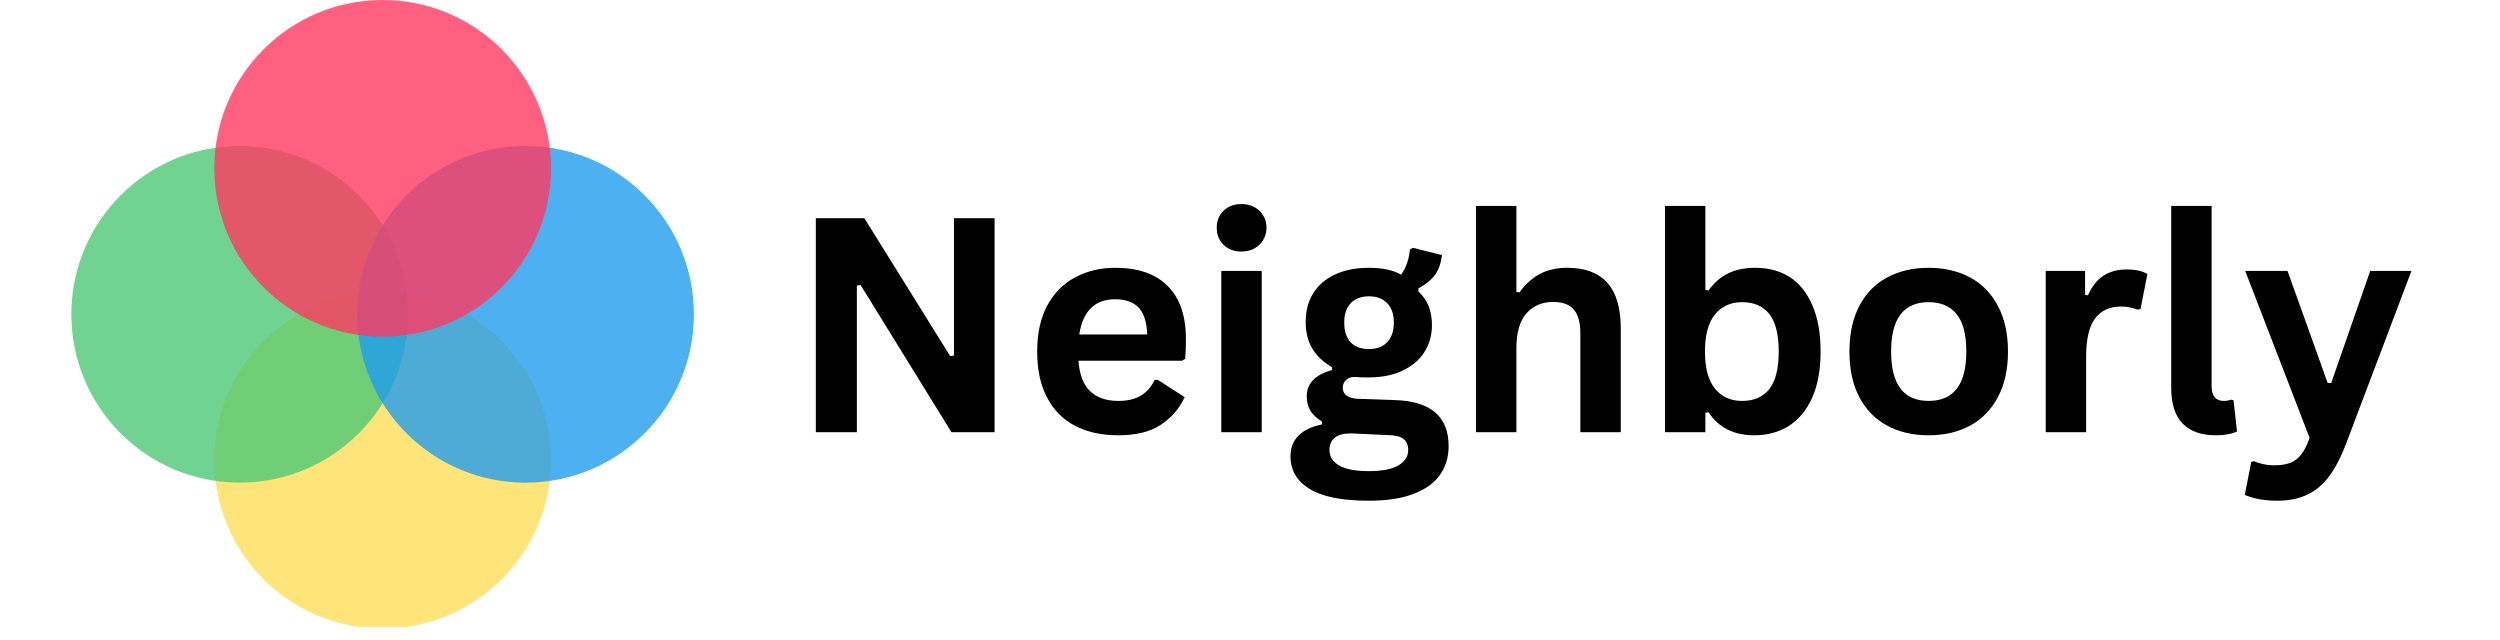
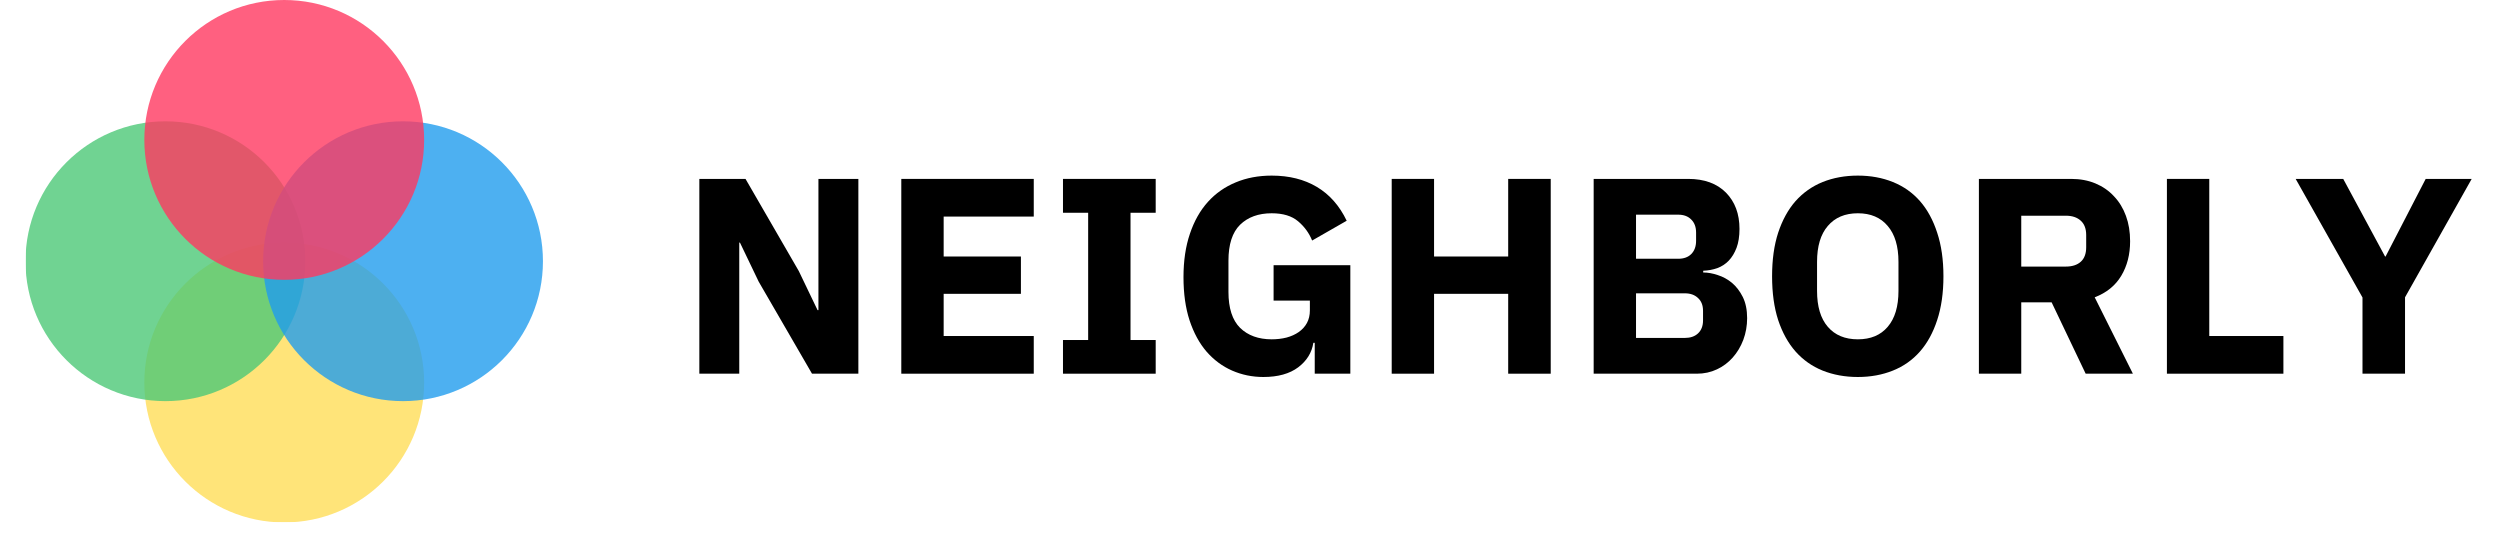
- <svg xmlns="http://www.w3.org/2000/svg" width="250" zoomAndPan="magnify" viewBox="0 0 187.5 48" height="64" preserveAspectRatio="xMidYMid meet" version="1.0">
+ <svg xmlns="http://www.w3.org/2000/svg" width="300" zoomAndPan="magnify" viewBox="0 0 224.88 48" height="64" preserveAspectRatio="xMidYMid meet" version="1.0">
  <defs>
-     <filter x="0%" y="0%" width="100%" height="100%" id="71312ce297">
+     <filter x="0%" y="0%" width="100%" height="100%" id="8649a2ce3e">
      <feColorMatrix values="0 0 0 0 1 0 0 0 0 1 0 0 0 0 1 0 0 0 1 0" color-interpolation-filters="sRGB" />
    </filter>
    <g />
-     <clipPath id="f5cd699618">
-       <path d="M 16 21 L 42 21 L 42 47.02 L 16 47.02 Z M 16 21 " clip-rule="nonzero" />
+     <clipPath id="46a9da7d7d">
+       <path d="M 12 21 L 39 21 L 39 47.02 L 12 47.02 Z M 12 21 " clip-rule="nonzero" />
    </clipPath>
-     <mask id="733a79e253">
-       <g filter="url(#71312ce297)">
-         <rect x="-18.75" width="225" fill="#000000" y="-4.8" height="57.6" fill-opacity="0.8" />
+     <mask id="359b018740">
+       <g filter="url(#8649a2ce3e)">
+         <rect x="-22.488" width="269.856" fill="#000000" y="-4.8" height="57.6" fill-opacity="0.8" />
      </g>
    </mask>
-     <clipPath id="749e1db060">
-       <path d="M 0.074 0.895 L 25.324 0.895 L 25.324 26.02 L 0.074 26.02 Z M 0.074 0.895 " clip-rule="nonzero" />
+     <clipPath id="8867d1efac">
+       <path d="M 0.93 0.836 L 26.113 0.836 L 26.113 26.02 L 0.93 26.02 Z M 0.93 0.836 " clip-rule="nonzero" />
    </clipPath>
-     <clipPath id="4a45332fd4">
-       <path d="M 12.699 0.895 C 5.727 0.895 0.074 6.547 0.074 13.52 C 0.074 20.492 5.727 26.145 12.699 26.145 C 19.672 26.145 25.324 20.492 25.324 13.52 C 25.324 6.547 19.672 0.895 12.699 0.895 " clip-rule="nonzero" />
+     <clipPath id="f0f25a59a6">
+       <path d="M 13.52 0.836 C 6.566 0.836 0.93 6.473 0.93 13.43 C 0.93 20.383 6.566 26.02 13.52 26.02 C 20.473 26.02 26.113 20.383 26.113 13.43 C 26.113 6.473 20.473 0.836 13.52 0.836 " clip-rule="nonzero" />
    </clipPath>
-     <clipPath id="7eda000b5a">
+     <clipPath id="e008d63432">
+       <rect x="0" width="27" y="0" height="27" />
+     </clipPath>
+     <clipPath id="6ec299c996">
+       <path d="M 2.234 10 L 28 10 L 28 37 L 2.234 37 Z M 2.234 10 " clip-rule="nonzero" />
+     </clipPath>
+     <mask id="3b899c9518">
+       <g filter="url(#8649a2ce3e)">
+         <rect x="-22.488" width="269.856" fill="#000000" y="-4.8" height="57.6" fill-opacity="0.8" />
+       </g>
+     </mask>
+     <clipPath id="905a75413c">
+       <path d="M 0.234 0.918 L 25.418 0.918 L 25.418 26.102 L 0.234 26.102 Z M 0.234 0.918 " clip-rule="nonzero" />
+     </clipPath>
+     <clipPath id="ad1c1654f2">
+       <path d="M 12.828 0.918 C 5.875 0.918 0.234 6.555 0.234 13.512 C 0.234 20.465 5.875 26.102 12.828 26.102 C 19.781 26.102 25.418 20.465 25.418 13.512 C 25.418 6.555 19.781 0.918 12.828 0.918 " clip-rule="nonzero" />
+     </clipPath>
+     <clipPath id="960c3b3831">
      <rect x="0" width="26" y="0" height="27" />
    </clipPath>
-     <mask id="367d7d8d59">
-       <g filter="url(#71312ce297)">
-         <rect x="-18.75" width="225" fill="#000000" y="-4.8" height="57.6" fill-opacity="0.8" />
+     <mask id="ef30bc4efd">
+       <g filter="url(#8649a2ce3e)">
+         <rect x="-22.488" width="269.856" fill="#000000" y="-4.8" height="57.6" fill-opacity="0.8" />
      </g>
    </mask>
-     <clipPath id="283c7eae2c">
-       <path d="M 0.352 0.949 L 25.602 0.949 L 25.602 26.199 L 0.352 26.199 Z M 0.352 0.949 " clip-rule="nonzero" />
+     <clipPath id="b8ad271ef6">
+       <path d="M 0.621 0.918 L 25.805 0.918 L 25.805 26.102 L 0.621 26.102 Z M 0.621 0.918 " clip-rule="nonzero" />
    </clipPath>
-     <clipPath id="e60898211d">
-       <path d="M 12.977 0.949 C 6.004 0.949 0.352 6.602 0.352 13.574 C 0.352 20.547 6.004 26.199 12.977 26.199 C 19.949 26.199 25.602 20.547 25.602 13.574 C 25.602 6.602 19.949 0.949 12.977 0.949 " clip-rule="nonzero" />
+     <clipPath id="e28995558f">
+       <path d="M 13.211 0.918 C 6.258 0.918 0.621 6.555 0.621 13.512 C 0.621 20.465 6.258 26.102 13.211 26.102 C 20.168 26.102 25.805 20.465 25.805 13.512 C 25.805 6.555 20.168 0.918 13.211 0.918 " clip-rule="nonzero" />
    </clipPath>
-     <clipPath id="5dc13174ce">
-       <rect x="0" width="26" y="0" height="27" />
+     <clipPath id="b0cc9c9840">
+       <rect x="0" width="27" y="0" height="27" />
    </clipPath>
-     <mask id="cc3b79d0ab">
-       <g filter="url(#71312ce297)">
-         <rect x="-18.75" width="225" fill="#000000" y="-4.8" height="57.6" fill-opacity="0.8" />
+     <mask id="95e31dae70">
+       <g filter="url(#8649a2ce3e)">
+         <rect x="-22.488" width="269.856" fill="#000000" y="-4.8" height="57.6" fill-opacity="0.8" />
      </g>
    </mask>
-     <clipPath id="8946fae487">
-       <path d="M 0.793 0.949 L 26.043 0.949 L 26.043 26.199 L 0.793 26.199 Z M 0.793 0.949 " clip-rule="nonzero" />
+     <clipPath id="eef9e31ffd">
+       <path d="M 0.93 0 L 26.113 0 L 26.113 25.184 L 0.93 25.184 Z M 0.93 0 " clip-rule="nonzero" />
    </clipPath>
-     <clipPath id="b4032b3528">
-       <path d="M 13.418 0.949 C 6.445 0.949 0.793 6.602 0.793 13.574 C 0.793 20.547 6.445 26.199 13.418 26.199 C 20.391 26.199 26.043 20.547 26.043 13.574 C 26.043 6.602 20.391 0.949 13.418 0.949 " clip-rule="nonzero" />
+     <clipPath id="b45ed7f477">
+       <path d="M 13.52 0 C 6.566 0 0.93 5.637 0.93 12.59 C 0.93 19.547 6.566 25.184 13.52 25.184 C 20.473 25.184 26.113 19.547 26.113 12.59 C 26.113 5.637 20.473 0 13.52 0 " clip-rule="nonzero" />
    </clipPath>
-     <clipPath id="f3b191486d">
-       <rect x="0" width="27" y="0" height="27" />
+     <clipPath id="c8dbee6b57">
+       <rect x="0" width="27" y="0" height="26" />
    </clipPath>
-     <mask id="a14dd8b88b">
-       <g filter="url(#71312ce297)">
-         <rect x="-18.75" width="225" fill="#000000" y="-4.8" height="57.6" fill-opacity="0.8" />
-       </g>
-     </mask>
-     <clipPath id="5095cb402d">
-       <path d="M 0.074 0 L 25.324 0 L 25.324 25.25 L 0.074 25.25 Z M 0.074 0 " clip-rule="nonzero" />
-     </clipPath>
-     <clipPath id="54fcd44111">
-       <path d="M 12.699 0 C 5.727 0 0.074 5.652 0.074 12.625 C 0.074 19.598 5.727 25.25 12.699 25.25 C 19.672 25.25 25.324 19.598 25.324 12.625 C 25.324 5.652 19.672 0 12.699 0 " clip-rule="nonzero" />
-     </clipPath>
-     <clipPath id="614b261b6e">
-       <rect x="0" width="26" y="0" height="26" />
+     <clipPath id="93affcd874">
+       <path d="M 206 16 L 222.527 16 L 222.527 34 L 206 34 Z M 206 16 " clip-rule="nonzero" />
    </clipPath>
  </defs>
-   <g clip-path="url(#f5cd699618)">
-     <g mask="url(#733a79e253)">
-       <g transform="matrix(1, 0, 0, 1, 16, 21)">
-         <g clip-path="url(#7eda000b5a)">
-           <g clip-path="url(#749e1db060)">
-             <g clip-path="url(#4a45332fd4)">
-               <path fill="#ffdd57" d="M 0.074 0.895 L 25.324 0.895 L 25.324 26.145 L 0.074 26.145 Z M 0.074 0.895 " fill-opacity="1" fill-rule="nonzero" />
+   <g clip-path="url(#46a9da7d7d)">
+     <g mask="url(#359b018740)">
+       <g transform="matrix(1, 0, 0, 1, 12, 21)">
+         <g clip-path="url(#e008d63432)">
+           <g clip-path="url(#8867d1efac)">
+             <g clip-path="url(#f0f25a59a6)">
+               <path fill="#ffdd57" d="M 0.93 0.836 L 26.113 0.836 L 26.113 26.02 L 0.93 26.02 Z M 0.93 0.836 " fill-opacity="1" fill-rule="nonzero" />
            </g>
          </g>
        </g>
      </g>
    </g>
  </g>
-   <g mask="url(#367d7d8d59)">
-     <g transform="matrix(1, 0, 0, 1, 5, 10)">
-       <g clip-path="url(#5dc13174ce)">
-         <g clip-path="url(#283c7eae2c)">
-           <g clip-path="url(#e60898211d)">
-             <path fill="#4cc877" d="M 0.352 0.949 L 25.602 0.949 L 25.602 26.199 L 0.352 26.199 Z M 0.352 0.949 " fill-opacity="1" fill-rule="nonzero" />
+   <g clip-path="url(#6ec299c996)">
+     <g mask="url(#3b899c9518)">
+       <g transform="matrix(1, 0, 0, 1, 2, 10)">
+         <g clip-path="url(#960c3b3831)">
+           <g clip-path="url(#905a75413c)">
+             <g clip-path="url(#ad1c1654f2)">
+               <path fill="#4cc877" d="M 0.234 0.918 L 25.418 0.918 L 25.418 26.102 L 0.234 26.102 Z M 0.234 0.918 " fill-opacity="1" fill-rule="nonzero" />
+             </g>
          </g>
        </g>
      </g>
    </g>
  </g>
-   <g mask="url(#cc3b79d0ab)">
-     <g transform="matrix(1, 0, 0, 1, 26, 10)">
-       <g clip-path="url(#f3b191486d)">
-         <g clip-path="url(#8946fae487)">
-           <g clip-path="url(#b4032b3528)">
-             <path fill="#209cee" d="M 0.793 0.949 L 26.043 0.949 L 26.043 26.199 L 0.793 26.199 Z M 0.793 0.949 " fill-opacity="1" fill-rule="nonzero" />
+   <g mask="url(#ef30bc4efd)">
+     <g transform="matrix(1, 0, 0, 1, 23, 10)">
+       <g clip-path="url(#b0cc9c9840)">
+         <g clip-path="url(#b8ad271ef6)">
+           <g clip-path="url(#e28995558f)">
+             <path fill="#209cee" d="M 0.621 0.918 L 25.805 0.918 L 25.805 26.102 L 0.621 26.102 Z M 0.621 0.918 " fill-opacity="1" fill-rule="nonzero" />
          </g>
        </g>
      </g>
    </g>
  </g>
-   <g mask="url(#a14dd8b88b)">
-     <g transform="matrix(1, 0, 0, 1, 16, 0.000000000000005041)">
-       <g clip-path="url(#614b261b6e)">
-         <g clip-path="url(#5095cb402d)">
-           <g clip-path="url(#54fcd44111)">
-             <path fill="#ff3860" d="M 0.074 0 L 25.324 0 L 25.324 25.25 L 0.074 25.25 Z M 0.074 0 " fill-opacity="1" fill-rule="nonzero" />
+   <g mask="url(#95e31dae70)">
+     <g transform="matrix(1, 0, 0, 1, 12, 0.000000000000005041)">
+       <g clip-path="url(#c8dbee6b57)">
+         <g clip-path="url(#eef9e31ffd)">
+           <g clip-path="url(#b45ed7f477)">
+             <path fill="#ff3860" d="M 0.93 0 L 26.113 0 L 26.113 25.184 L 0.93 25.184 Z M 0.93 0 " fill-opacity="1" fill-rule="nonzero" />
          </g>
        </g>
      </g>
    </g>
  </g>
  <g fill="#000000" fill-opacity="1">
-     <g transform="translate(59.10889, 32.41273)">
+     <g transform="translate(60.94254, 33.63254)">
      <g>
-         <path d="M 5.156 0 L 2.078 0 L 2.078 -16.047 L 5.719 -16.047 L 12.156 -5.703 L 12.438 -5.75 L 12.438 -16.047 L 15.484 -16.047 L 15.484 0 L 12.25 0 L 5.438 -11.031 L 5.156 -11 Z M 5.156 0 " />
+         <path d="M 7.281 -8.281 L 5.594 -11.797 L 5.531 -11.797 L 5.531 0 L 1.938 0 L 1.938 -17.531 L 6.094 -17.531 L 10.891 -9.234 L 12.578 -5.719 L 12.656 -5.719 L 12.656 -17.531 L 16.25 -17.531 L 16.25 0 L 12.078 0 Z M 7.281 -8.281 " />
      </g>
    </g>
-     <g transform="translate(76.69486, 32.41273)">
+   </g>
+   <g fill="#000000" fill-opacity="1">
+     <g transform="translate(79.11917, 33.63254)">
      <g>
-         <path d="M 11.953 -5.359 L 4.188 -5.359 C 4.27 -4.305 4.566 -3.539 5.078 -3.062 C 5.586 -2.582 6.285 -2.344 7.172 -2.344 C 7.867 -2.344 8.43 -2.473 8.859 -2.734 C 9.297 -2.992 9.645 -3.391 9.906 -3.922 L 10.141 -3.922 L 12.156 -2.625 C 11.758 -1.77 11.16 -1.078 10.359 -0.547 C 9.566 -0.023 8.504 0.234 7.172 0.234 C 5.922 0.234 4.836 -0.004 3.922 -0.484 C 3.016 -0.961 2.316 -1.672 1.828 -2.609 C 1.336 -3.547 1.094 -4.691 1.094 -6.047 C 1.094 -7.422 1.348 -8.578 1.859 -9.516 C 2.379 -10.461 3.082 -11.164 3.969 -11.625 C 4.852 -12.094 5.848 -12.328 6.953 -12.328 C 8.66 -12.328 9.969 -11.875 10.875 -10.969 C 11.789 -10.062 12.25 -8.734 12.25 -6.984 C 12.25 -6.336 12.227 -5.844 12.188 -5.5 Z M 9.344 -7.328 C 9.312 -8.254 9.098 -8.926 8.703 -9.344 C 8.305 -9.758 7.723 -9.969 6.953 -9.969 C 5.422 -9.969 4.52 -9.086 4.25 -7.328 Z M 9.344 -7.328 " />
+         <path d="M 1.938 0 L 1.938 -17.531 L 13.859 -17.531 L 13.859 -14.141 L 5.75 -14.141 L 5.75 -10.547 L 12.703 -10.547 L 12.703 -7.188 L 5.75 -7.188 L 5.75 -3.391 L 13.859 -3.391 L 13.859 0 Z M 1.938 0 " />
      </g>
    </g>
-     <g transform="translate(89.84868, 32.41273)">
+   </g>
+   <g fill="#000000" fill-opacity="1">
+     <g transform="translate(94.3584, 33.63254)">
      <g>
-         <path d="M 3.266 -13.547 C 2.711 -13.547 2.266 -13.711 1.922 -14.047 C 1.578 -14.379 1.406 -14.812 1.406 -15.344 C 1.406 -15.852 1.578 -16.273 1.922 -16.609 C 2.266 -16.941 2.711 -17.109 3.266 -17.109 C 3.629 -17.109 3.953 -17.031 4.234 -16.875 C 4.516 -16.727 4.734 -16.52 4.891 -16.25 C 5.055 -15.988 5.141 -15.688 5.141 -15.344 C 5.141 -15 5.055 -14.691 4.891 -14.422 C 4.734 -14.148 4.516 -13.938 4.234 -13.781 C 3.953 -13.625 3.629 -13.547 3.266 -13.547 Z M 1.75 0 L 1.75 -12.094 L 4.781 -12.094 L 4.781 0 Z M 1.75 0 " />
+         <path d="M 1.25 0 L 1.25 -3.031 L 3.516 -3.031 L 3.516 -14.484 L 1.25 -14.484 L 1.25 -17.531 L 9.594 -17.531 L 9.594 -14.484 L 7.328 -14.484 L 7.328 -3.031 L 9.594 -3.031 L 9.594 0 Z M 1.25 0 " />
      </g>
    </g>
-     <g transform="translate(96.36526, 32.41273)">
+   </g>
+   <g fill="#000000" fill-opacity="1">
+     <g transform="translate(105.2041, 33.63254)">
      <g>
-         <path d="M 6.281 5.141 C 4.281 5.141 2.801 4.844 1.844 4.25 C 0.895 3.664 0.422 2.852 0.422 1.812 C 0.422 1.176 0.625 0.656 1.031 0.25 C 1.438 -0.156 2.02 -0.43 2.781 -0.578 L 2.781 -0.797 C 2.375 -1.047 2.082 -1.32 1.906 -1.625 C 1.727 -1.926 1.641 -2.281 1.641 -2.688 C 1.641 -3.656 2.27 -4.312 3.531 -4.656 L 3.531 -4.875 C 2.883 -5.25 2.395 -5.711 2.062 -6.266 C 1.727 -6.816 1.562 -7.484 1.562 -8.266 C 1.562 -9.078 1.742 -9.785 2.109 -10.391 C 2.484 -11.004 3.023 -11.477 3.734 -11.812 C 4.453 -12.156 5.312 -12.328 6.312 -12.328 C 7.32 -12.328 8.125 -12.156 8.719 -11.812 C 9.094 -12.344 9.312 -12.969 9.375 -13.688 L 9.594 -13.828 L 11.781 -13.281 C 11.719 -12.707 11.551 -12.223 11.281 -11.828 C 11.008 -11.441 10.586 -11.094 10.016 -10.781 L 10.016 -10.547 C 10.691 -9.941 11.031 -9.102 11.031 -8.031 C 11.031 -7.281 10.844 -6.609 10.469 -6.016 C 10.102 -5.43 9.562 -4.969 8.844 -4.625 C 8.133 -4.281 7.289 -4.109 6.312 -4.109 L 5.844 -4.109 C 5.551 -4.129 5.348 -4.141 5.234 -4.141 C 4.953 -4.141 4.734 -4.062 4.578 -3.906 C 4.422 -3.758 4.344 -3.566 4.344 -3.328 C 4.344 -3.078 4.441 -2.879 4.641 -2.734 C 4.848 -2.586 5.148 -2.508 5.547 -2.5 L 8.266 -2.406 C 10.941 -2.32 12.281 -1.172 12.281 1.047 C 12.281 1.836 12.078 2.535 11.672 3.141 C 11.273 3.754 10.629 4.238 9.734 4.594 C 8.848 4.957 7.695 5.141 6.281 5.141 Z M 6.312 -6.234 C 6.895 -6.234 7.348 -6.406 7.672 -6.75 C 8.004 -7.094 8.172 -7.582 8.172 -8.219 C 8.172 -8.852 8.004 -9.336 7.672 -9.672 C 7.348 -10.016 6.895 -10.188 6.312 -10.188 C 5.719 -10.188 5.258 -10.016 4.938 -9.672 C 4.613 -9.336 4.453 -8.852 4.453 -8.219 C 4.453 -7.57 4.613 -7.078 4.938 -6.734 C 5.258 -6.398 5.719 -6.234 6.312 -6.234 Z M 6.281 2.922 C 7.312 2.922 8.062 2.773 8.531 2.484 C 9.008 2.191 9.25 1.812 9.25 1.344 C 9.25 0.969 9.129 0.688 8.891 0.5 C 8.648 0.32 8.266 0.227 7.734 0.219 L 5.344 0.109 C 5.258 0.109 5.18 0.102 5.109 0.094 C 5.047 0.094 4.984 0.094 4.922 0.094 C 4.398 0.094 4.004 0.203 3.734 0.422 C 3.473 0.641 3.344 0.941 3.344 1.328 C 3.344 1.836 3.586 2.227 4.078 2.5 C 4.566 2.781 5.301 2.922 6.281 2.922 Z M 6.281 2.922 " />
+         <path d="M 13.062 -2.781 L 12.938 -2.781 C 12.801 -1.895 12.348 -1.16 11.578 -0.578 C 10.805 0.004 9.758 0.297 8.438 0.297 C 7.438 0.297 6.5 0.102 5.625 -0.281 C 4.75 -0.664 3.984 -1.234 3.328 -1.984 C 2.68 -2.734 2.172 -3.672 1.797 -4.797 C 1.43 -5.922 1.25 -7.219 1.25 -8.688 C 1.25 -10.156 1.441 -11.457 1.828 -12.594 C 2.211 -13.738 2.754 -14.695 3.453 -15.469 C 4.148 -16.238 4.984 -16.82 5.953 -17.219 C 6.922 -17.625 8 -17.828 9.188 -17.828 C 10.758 -17.828 12.113 -17.488 13.25 -16.812 C 14.395 -16.133 15.289 -15.117 15.938 -13.766 L 12.828 -11.984 C 12.555 -12.66 12.133 -13.238 11.562 -13.719 C 11 -14.195 10.207 -14.438 9.188 -14.438 C 8 -14.438 7.051 -14.094 6.344 -13.406 C 5.645 -12.719 5.297 -11.641 5.297 -10.172 L 5.297 -7.359 C 5.297 -5.898 5.645 -4.82 6.344 -4.125 C 7.051 -3.438 8 -3.094 9.188 -3.094 C 9.656 -3.094 10.098 -3.145 10.516 -3.25 C 10.941 -3.363 11.312 -3.531 11.625 -3.75 C 11.945 -3.977 12.191 -4.25 12.359 -4.562 C 12.535 -4.883 12.625 -5.266 12.625 -5.703 L 12.625 -6.578 L 9.359 -6.578 L 9.359 -9.766 L 16.266 -9.766 L 16.266 0 L 13.062 0 Z M 13.062 -2.781 " />
      </g>
    </g>
-     <g transform="translate(108.9486, 32.41273)">
+   </g>
+   <g fill="#000000" fill-opacity="1">
+     <g transform="translate(123.2552, 33.63254)">
      <g>
-         <path d="M 1.75 0 L 1.75 -16.969 L 4.781 -16.969 L 4.781 -10.516 L 5.016 -10.484 C 5.422 -11.066 5.914 -11.52 6.5 -11.844 C 7.082 -12.164 7.785 -12.328 8.609 -12.328 C 11.273 -12.328 12.609 -10.816 12.609 -7.797 L 12.609 0 L 9.578 0 L 9.578 -7.406 C 9.578 -8.227 9.41 -8.828 9.078 -9.203 C 8.754 -9.578 8.242 -9.766 7.547 -9.766 C 6.703 -9.766 6.031 -9.477 5.531 -8.906 C 5.031 -8.344 4.781 -7.461 4.781 -6.266 L 4.781 0 Z M 1.75 0 " />
+         <path d="M 12.422 -7.188 L 5.75 -7.188 L 5.75 0 L 1.938 0 L 1.938 -17.531 L 5.75 -17.531 L 5.75 -10.547 L 12.422 -10.547 L 12.422 -17.531 L 16.25 -17.531 L 16.25 0 L 12.422 0 Z M 12.422 -7.188 " />
      </g>
    </g>
-     <g transform="translate(123.1227, 32.41273)">
+   </g>
+   <g fill="#000000" fill-opacity="1">
+     <g transform="translate(141.4318, 33.63254)">
      <g>
-         <path d="M 8.453 0.234 C 6.91 0.234 5.766 -0.344 5.016 -1.5 L 4.781 -1.453 L 4.781 0 L 1.75 0 L 1.75 -16.969 L 4.781 -16.969 L 4.781 -10.672 L 5.016 -10.625 C 5.43 -11.207 5.922 -11.633 6.484 -11.906 C 7.055 -12.188 7.738 -12.328 8.531 -12.328 C 9.508 -12.328 10.363 -12.098 11.094 -11.641 C 11.82 -11.18 12.391 -10.477 12.797 -9.531 C 13.211 -8.594 13.422 -7.43 13.422 -6.047 C 13.422 -4.672 13.207 -3.508 12.781 -2.562 C 12.352 -1.625 11.766 -0.922 11.016 -0.453 C 10.273 0.004 9.422 0.234 8.453 0.234 Z M 7.531 -2.344 C 8.426 -2.344 9.109 -2.641 9.578 -3.234 C 10.047 -3.836 10.281 -4.773 10.281 -6.047 C 10.281 -7.328 10.047 -8.266 9.578 -8.859 C 9.109 -9.453 8.426 -9.75 7.531 -9.75 C 6.676 -9.75 6 -9.441 5.5 -8.828 C 5 -8.211 4.75 -7.285 4.75 -6.047 C 4.75 -4.805 5 -3.879 5.5 -3.266 C 6 -2.648 6.676 -2.344 7.531 -2.344 Z M 7.531 -2.344 " />
+         <path d="M 1.938 -17.531 L 10.453 -17.531 C 11.898 -17.531 13.031 -17.117 13.844 -16.297 C 14.656 -15.473 15.062 -14.383 15.062 -13.031 C 15.062 -12.363 14.973 -11.797 14.797 -11.328 C 14.617 -10.859 14.383 -10.473 14.094 -10.172 C 13.801 -9.867 13.457 -9.645 13.062 -9.5 C 12.676 -9.363 12.254 -9.285 11.797 -9.266 L 11.797 -9.109 C 12.211 -9.109 12.648 -9.031 13.109 -8.875 C 13.578 -8.727 14.004 -8.492 14.391 -8.172 C 14.773 -7.848 15.098 -7.426 15.359 -6.906 C 15.617 -6.383 15.75 -5.75 15.75 -5 C 15.75 -4.312 15.633 -3.66 15.406 -3.047 C 15.176 -2.441 14.859 -1.91 14.453 -1.453 C 14.055 -1.004 13.582 -0.648 13.031 -0.391 C 12.477 -0.129 11.875 0 11.219 0 L 1.938 0 Z M 5.75 -3.219 L 10.141 -3.219 C 10.641 -3.219 11.035 -3.352 11.328 -3.625 C 11.629 -3.906 11.781 -4.297 11.781 -4.797 L 11.781 -5.656 C 11.781 -6.156 11.629 -6.539 11.328 -6.812 C 11.035 -7.094 10.641 -7.234 10.141 -7.234 L 5.75 -7.234 Z M 5.75 -10.344 L 9.547 -10.344 C 10.047 -10.344 10.438 -10.484 10.719 -10.766 C 11.008 -11.055 11.156 -11.453 11.156 -11.953 L 11.156 -12.703 C 11.156 -13.203 11.008 -13.594 10.719 -13.875 C 10.438 -14.164 10.047 -14.312 9.547 -14.312 L 5.75 -14.312 Z M 5.75 -10.344 " />
      </g>
    </g>
-     <g transform="translate(137.6149, 32.41273)">
+   </g>
+   <g fill="#000000" fill-opacity="1">
+     <g transform="translate(158.1774, 33.63254)">
      <g>
-         <path d="M 7.031 0.234 C 5.844 0.234 4.801 -0.008 3.906 -0.5 C 3.008 -0.988 2.316 -1.703 1.828 -2.641 C 1.336 -3.578 1.094 -4.711 1.094 -6.047 C 1.094 -7.379 1.336 -8.516 1.828 -9.453 C 2.316 -10.398 3.008 -11.113 3.906 -11.594 C 4.801 -12.082 5.844 -12.328 7.031 -12.328 C 8.219 -12.328 9.258 -12.082 10.156 -11.594 C 11.051 -11.113 11.742 -10.398 12.234 -9.453 C 12.734 -8.516 12.984 -7.379 12.984 -6.047 C 12.984 -4.711 12.734 -3.578 12.234 -2.641 C 11.742 -1.703 11.051 -0.988 10.156 -0.5 C 9.258 -0.008 8.219 0.234 7.031 0.234 Z M 7.031 -2.344 C 8.914 -2.344 9.859 -3.578 9.859 -6.047 C 9.859 -7.328 9.613 -8.266 9.125 -8.859 C 8.645 -9.453 7.945 -9.75 7.031 -9.75 C 5.156 -9.75 4.219 -8.516 4.219 -6.047 C 4.219 -3.578 5.156 -2.344 7.031 -2.344 Z M 7.031 -2.344 " />
+         <path d="M 8.969 0.297 C 7.812 0.297 6.754 0.102 5.797 -0.281 C 4.848 -0.664 4.035 -1.238 3.359 -2 C 2.691 -2.758 2.172 -3.703 1.797 -4.828 C 1.43 -5.961 1.25 -7.273 1.25 -8.766 C 1.25 -10.254 1.43 -11.562 1.797 -12.688 C 2.172 -13.82 2.691 -14.77 3.359 -15.531 C 4.035 -16.289 4.848 -16.863 5.797 -17.25 C 6.754 -17.633 7.812 -17.828 8.969 -17.828 C 10.125 -17.828 11.176 -17.633 12.125 -17.25 C 13.082 -16.863 13.895 -16.289 14.562 -15.531 C 15.227 -14.77 15.742 -13.82 16.109 -12.688 C 16.484 -11.562 16.672 -10.254 16.672 -8.766 C 16.672 -7.273 16.484 -5.961 16.109 -4.828 C 15.742 -3.703 15.227 -2.758 14.562 -2 C 13.895 -1.238 13.082 -0.664 12.125 -0.281 C 11.176 0.102 10.125 0.297 8.969 0.297 Z M 8.969 -3.094 C 10.125 -3.094 11.02 -3.469 11.656 -4.219 C 12.301 -4.969 12.625 -6.047 12.625 -7.453 L 12.625 -10.062 C 12.625 -11.469 12.301 -12.547 11.656 -13.297 C 11.02 -14.055 10.125 -14.438 8.969 -14.438 C 7.812 -14.438 6.91 -14.055 6.266 -13.297 C 5.617 -12.547 5.297 -11.469 5.297 -10.062 L 5.297 -7.453 C 5.297 -6.047 5.617 -4.969 6.266 -4.219 C 6.91 -3.469 7.812 -3.094 8.969 -3.094 Z M 8.969 -3.094 " />
      </g>
    </g>
-     <g transform="translate(151.6793, 32.41273)">
+   </g>
+   <g fill="#000000" fill-opacity="1">
+     <g transform="translate(176.103, 33.63254)">
      <g>
-         <path d="M 1.75 0 L 1.75 -12.094 L 4.703 -12.094 L 4.703 -10.297 L 4.922 -10.266 C 5.211 -10.93 5.598 -11.422 6.078 -11.734 C 6.555 -12.047 7.133 -12.203 7.812 -12.203 C 8.5 -12.203 9.02 -12.086 9.375 -11.859 L 8.859 -9.234 L 8.641 -9.188 C 8.441 -9.27 8.25 -9.328 8.062 -9.359 C 7.883 -9.398 7.66 -9.422 7.391 -9.422 C 6.547 -9.422 5.898 -9.125 5.453 -8.531 C 5.004 -7.938 4.781 -6.977 4.781 -5.656 L 4.781 0 Z M 1.75 0 " />
+         <path d="M 5.75 0 L 1.938 0 L 1.938 -17.531 L 10.25 -17.531 C 11.051 -17.531 11.773 -17.395 12.422 -17.125 C 13.078 -16.852 13.633 -16.469 14.094 -15.969 C 14.562 -15.477 14.922 -14.891 15.172 -14.203 C 15.422 -13.523 15.547 -12.766 15.547 -11.922 C 15.547 -10.734 15.281 -9.695 14.75 -8.812 C 14.219 -7.926 13.422 -7.281 12.359 -6.875 L 15.797 0 L 11.547 0 L 8.484 -6.422 L 5.75 -6.422 Z M 9.766 -9.641 C 10.336 -9.641 10.785 -9.785 11.109 -10.078 C 11.43 -10.367 11.594 -10.801 11.594 -11.375 L 11.594 -12.484 C 11.594 -13.047 11.43 -13.473 11.109 -13.766 C 10.785 -14.066 10.336 -14.219 9.766 -14.219 L 5.75 -14.219 L 5.75 -9.641 Z M 9.766 -9.641 " />
      </g>
    </g>
-     <g transform="translate(161.169, 32.41273)">
+   </g>
+   <g fill="#000000" fill-opacity="1">
+     <g transform="translate(193.0243, 33.63254)">
      <g>
-         <path d="M 5.031 0.234 C 3.938 0.234 3.102 -0.055 2.531 -0.641 C 1.957 -1.234 1.672 -2.129 1.672 -3.328 L 1.672 -16.969 L 4.703 -16.969 L 4.703 -3.453 C 4.703 -2.711 5.008 -2.344 5.625 -2.344 C 5.801 -2.344 5.988 -2.375 6.188 -2.438 L 6.344 -2.391 L 6.609 -0.062 C 6.441 0.031 6.219 0.102 5.938 0.156 C 5.664 0.207 5.363 0.234 5.031 0.234 Z M 5.031 0.234 " />
+         <path d="M 1.938 0 L 1.938 -17.531 L 5.75 -17.531 L 5.75 -3.391 L 12.422 -3.391 L 12.422 0 Z M 1.938 0 " />
      </g>
    </g>
-     <g transform="translate(168.1244, 32.41273)">
-       <g>
-         <path d="M 2.672 5.141 C 2.148 5.141 1.68 5.098 1.266 5.016 C 0.848 4.93 0.504 4.828 0.234 4.703 L 0.719 2.234 L 0.922 2.172 C 1.109 2.266 1.332 2.336 1.594 2.391 C 1.863 2.453 2.145 2.484 2.438 2.484 C 2.926 2.484 3.332 2.422 3.656 2.297 C 3.977 2.172 4.254 1.957 4.484 1.656 C 4.711 1.363 4.914 0.953 5.094 0.422 L 0.266 -12.094 L 3.438 -12.094 L 6.453 -3.688 L 6.719 -3.688 L 9.641 -12.094 L 12.734 -12.094 L 7.875 0.75 C 7.488 1.789 7.062 2.629 6.594 3.266 C 6.133 3.898 5.586 4.367 4.953 4.672 C 4.316 4.984 3.555 5.141 2.672 5.141 Z M 2.672 5.141 " />
+   </g>
+   <g clip-path="url(#93affcd874)">
+     <g fill="#000000" fill-opacity="1">
+       <g transform="translate(206.3304, 33.63254)">
+         <g>
+           <path d="M 6.234 0 L 6.234 -6.859 L 0.219 -17.531 L 4.5 -17.531 L 8.266 -10.547 L 8.312 -10.547 L 11.922 -17.531 L 16.062 -17.531 L 10.062 -6.875 L 10.062 0 Z M 6.234 0 " />
+         </g>
      </g>
    </g>
  </g>
</svg>
